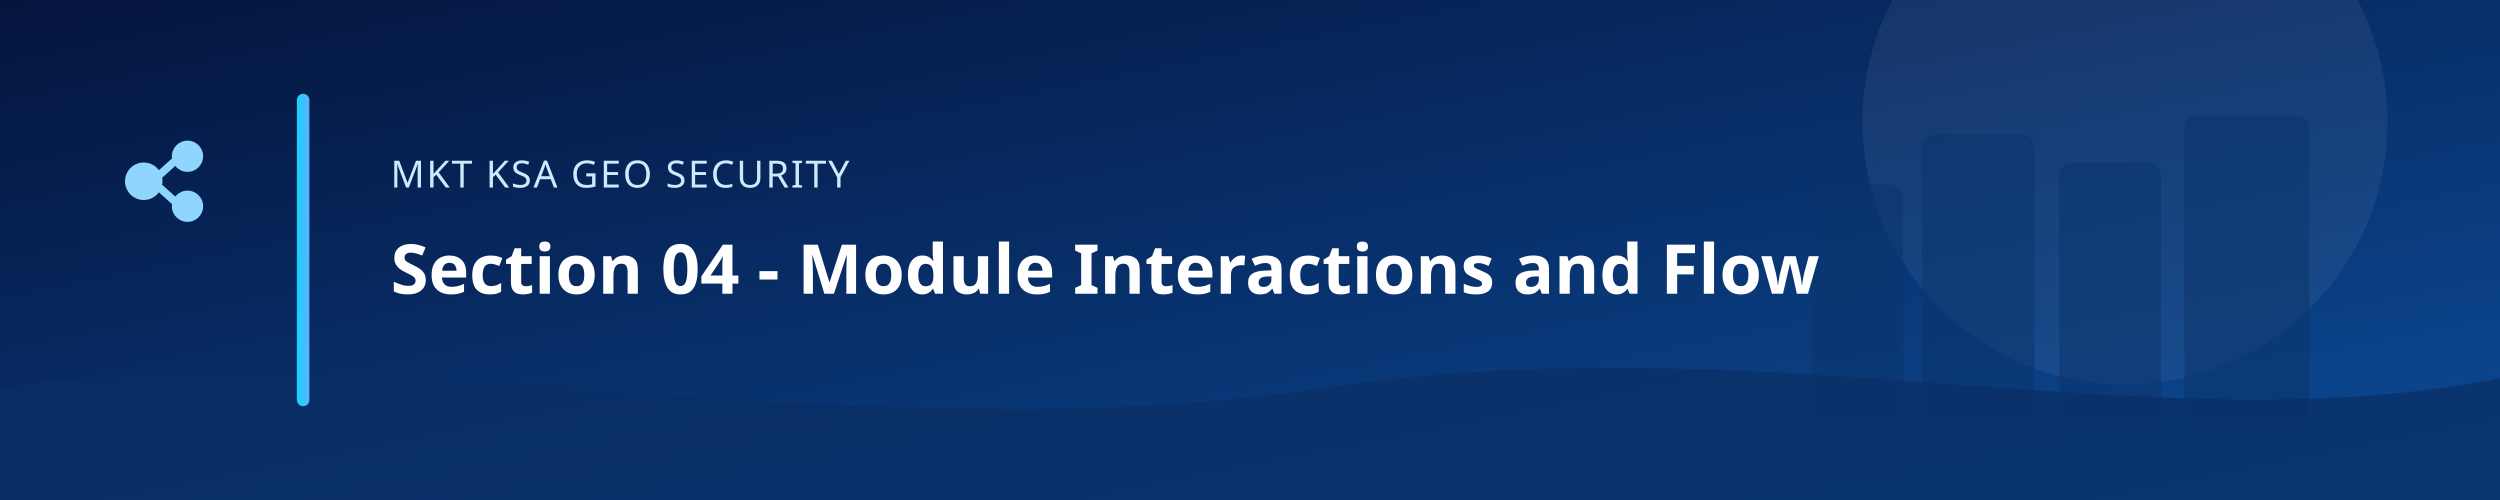
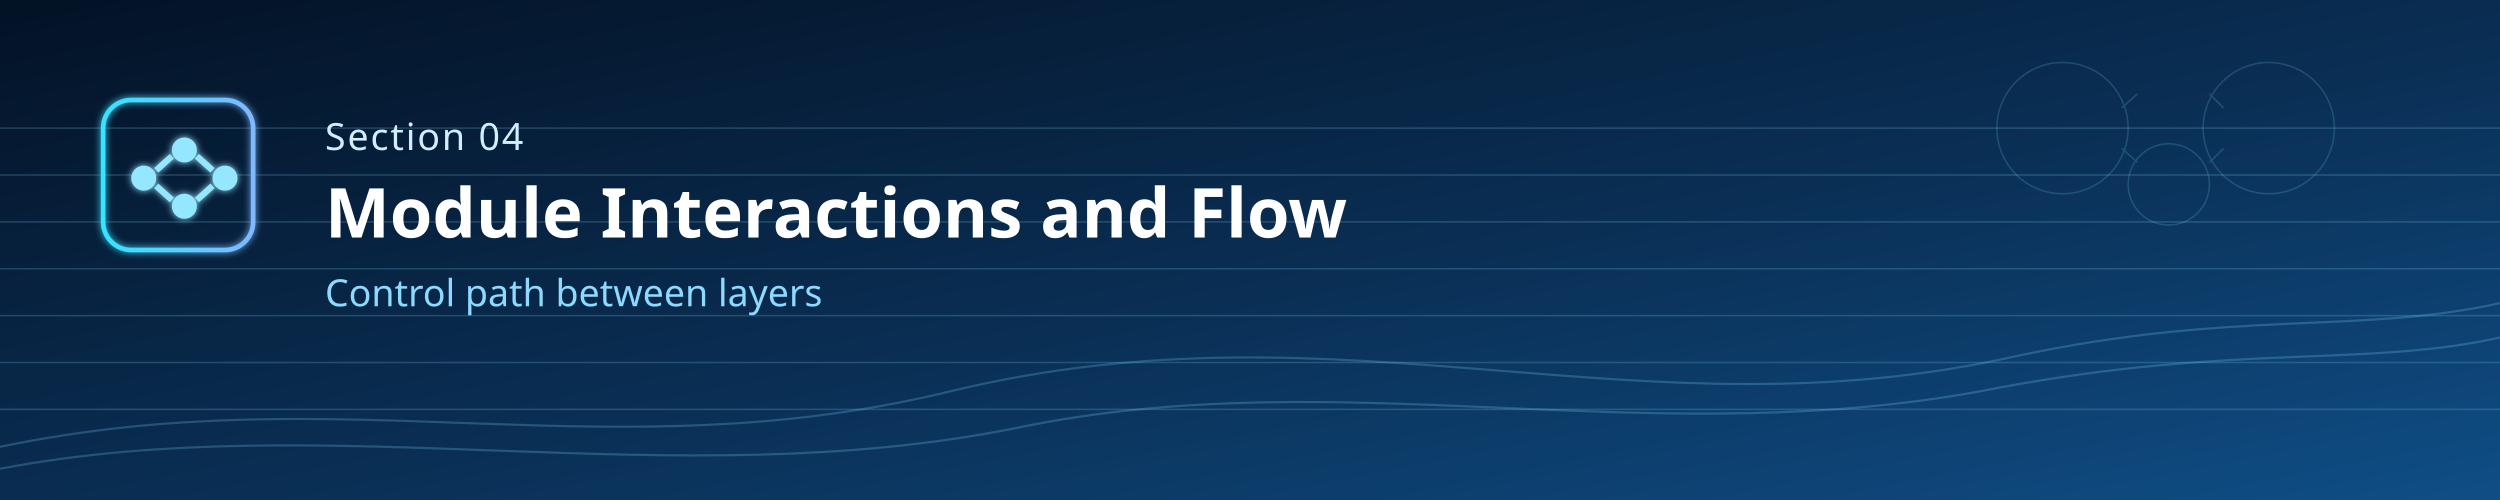
- <svg xmlns="http://www.w3.org/2000/svg" width="1600" height="320" viewBox="0 0 1600 320" role="img" aria-label="Section 04 - Module Interactions and Flow banner">
+ <svg xmlns="http://www.w3.org/2000/svg" width="1600" height="320" viewBox="0 0 1600 320" role="img" aria-labelledby="t d">
  <defs>
    <linearGradient id="bg" x1="0" y1="0" x2="1" y2="1">
-       <stop offset="0%" stop-color="#04143d" />
-       <stop offset="100%" stop-color="#0c4b97" />
+       <stop offset="0%" stop-color="#031225" />
+       <stop offset="55%" stop-color="#0A2F55" />
+       <stop offset="100%" stop-color="#0F4E86" />
    </linearGradient>
-     <linearGradient id="line" x1="0" y1="0" x2="1" y2="0">
-       <stop offset="0%" stop-color="#16d2ff" />
-       <stop offset="100%" stop-color="#5db2ff" />
+     <linearGradient id="acc" x1="0" y1="0" x2="1" y2="0">
+       <stop offset="0%" stop-color="#34E4FF" />
+       <stop offset="100%" stop-color="#7FB8FF" />
    </linearGradient>
+     <filter id="glow" x="-50%" y="-50%" width="200%" height="200%">
+       <feGaussianBlur stdDeviation="2.4" result="b" />
+       <feMerge>
+         <feMergeNode in="b" />
+         <feMergeNode in="SourceGraphic" />
+       </feMerge>
+     </filter>
  </defs>
  <rect width="1600" height="320" fill="url(#bg)" />
-   <circle cx="1360" cy="78" r="168" fill="#ffffff" fill-opacity="0.06" />
-   <g fill="#0b356e" fill-opacity="0.56">
-     <rect x="1160" y="118" width="58" height="152" rx="8" />
-     <rect x="1230" y="86" width="72" height="184" rx="8" />
-     <rect x="1318" y="104" width="65" height="166" rx="8" />
-     <rect x="1398" y="74" width="80" height="196" rx="8" />
+   <g opacity="0.2" stroke="#8DDCFF" stroke-width="1">
+     <path d="M0 82H1600" />
+     <path d="M0 112H1600" />
+     <path d="M0 142H1600" />
+     <path d="M0 172H1600" />
+     <path d="M0 202H1600" />
+     <path d="M0 232H1600" />
+     <path d="M0 262H1600" />
  </g>
-   <path d="M0 248 C 250 214, 560 292, 850 248 C 1130 206, 1380 286, 1600 242 L1600 320 L0 320 Z" fill="#0b2f64" fill-opacity="0.72" />
-   <rect x="190" y="60" width="8" height="200" rx="4" fill="url(#line)" />
-   <g transform="translate(62,72)">
-     <circle cx="30" cy="44" r="12" fill="#8fd6ff" />
-     <circle cx="58" cy="28" r="10" fill="#8fd6ff" />
-     <circle cx="58" cy="60" r="10" fill="#8fd6ff" />
-     <path d="M40 40 L50 31 M40 48 L50 57" stroke="#8fd6ff" stroke-width="5" />
+   <g opacity="0.24" stroke="#7CD4FF" fill="none" stroke-width="1.4">
+     <path d="M0 286 C 220 240, 390 304, 610 250 C 860 190, 1050 282, 1290 228 C 1430 198, 1510 214, 1600 194" />
+     <path d="M0 300 C 210 260, 430 318, 650 274 C 860 230, 1060 292, 1280 248 C 1430 220, 1515 235, 1600 216" />
  </g>
-   <text x="250" y="120" fill="#cdeafd" font-size="24" font-family="Segoe UI, Tahoma, sans-serif" letter-spacing="1.2">MKT KSA GEO SECURITY</text>
-   <text x="250" y="188" fill="#ffffff" font-size="44" font-family="Segoe UI, Tahoma, sans-serif" font-weight="700">Section 04 - Module Interactions and Flow</text>
+   <g opacity="0.18" stroke="#7FE0FF" fill="none">
+     <circle cx="1320" cy="82" r="42" />
+     <circle cx="1388" cy="118" r="26" />
+     <circle cx="1452" cy="82" r="42" />
+     <path d="M1358 95 L1368 104" />
+     <path d="M1414 104 L1423 95" />
+     <path d="M1358 69 L1368 60" />
+     <path d="M1414 60 L1423 69" />
+   </g>
+   <g transform="translate(66,64)" filter="url(#glow)">
+     <rect x="0" y="0" width="96" height="96" rx="18" fill="none" stroke="url(#acc)" stroke-width="3" />
+     <circle cx="26" cy="50" r="8" fill="#95E6FF" />
+     <circle cx="52" cy="32" r="8" fill="#95E6FF" />
+     <circle cx="52" cy="68" r="8" fill="#95E6FF" />
+     <circle cx="78" cy="50" r="8" fill="#95E6FF" />
+     <path d="M34 45 L44 36 M34 55 L44 64 M60 36 L70 45 M60 64 L70 55" stroke="#95E6FF" stroke-width="4" />
+   </g>
+   <text x="208" y="96" fill="#CFEFFF" font-size="24" font-family="Segoe UI, Tahoma, sans-serif" letter-spacing="1.2">Section 04</text>
+   <text x="208" y="152" fill="#FFFFFF" font-size="44" font-family="Segoe UI, Tahoma, sans-serif" font-weight="700">Module Interactions and Flow</text>
+   <text x="208" y="196" fill="#8ED9FF" font-size="24" font-family="Segoe UI, Tahoma, sans-serif">Control path between layers</text>
</svg>
